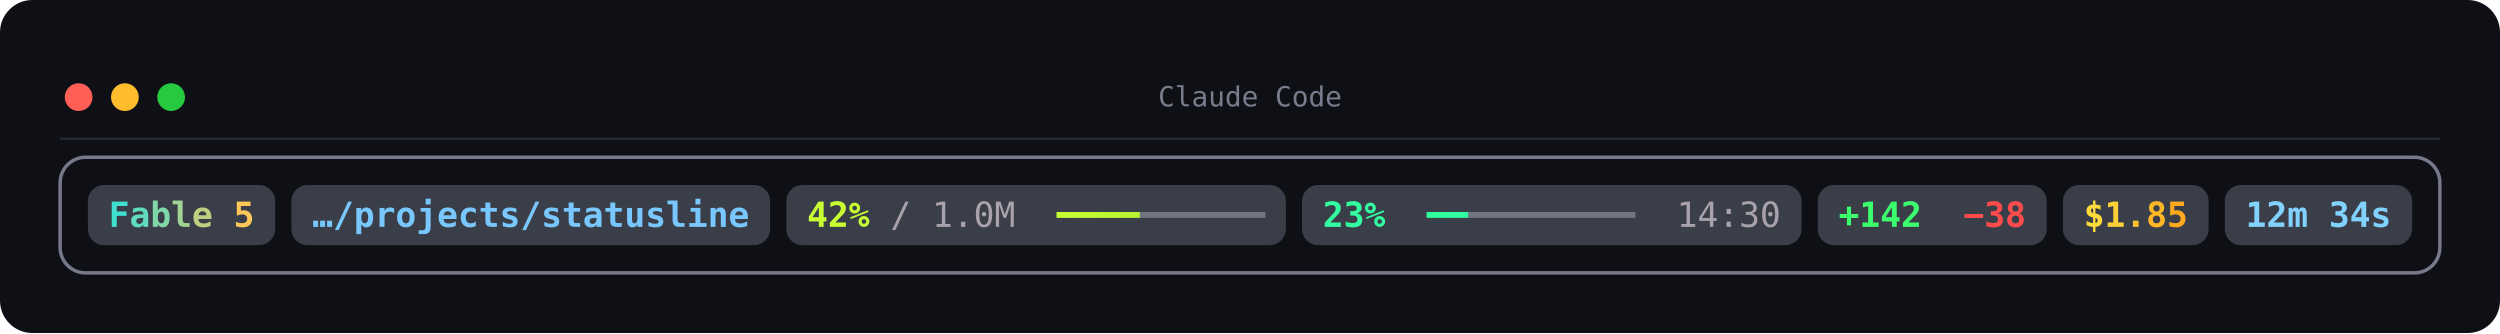
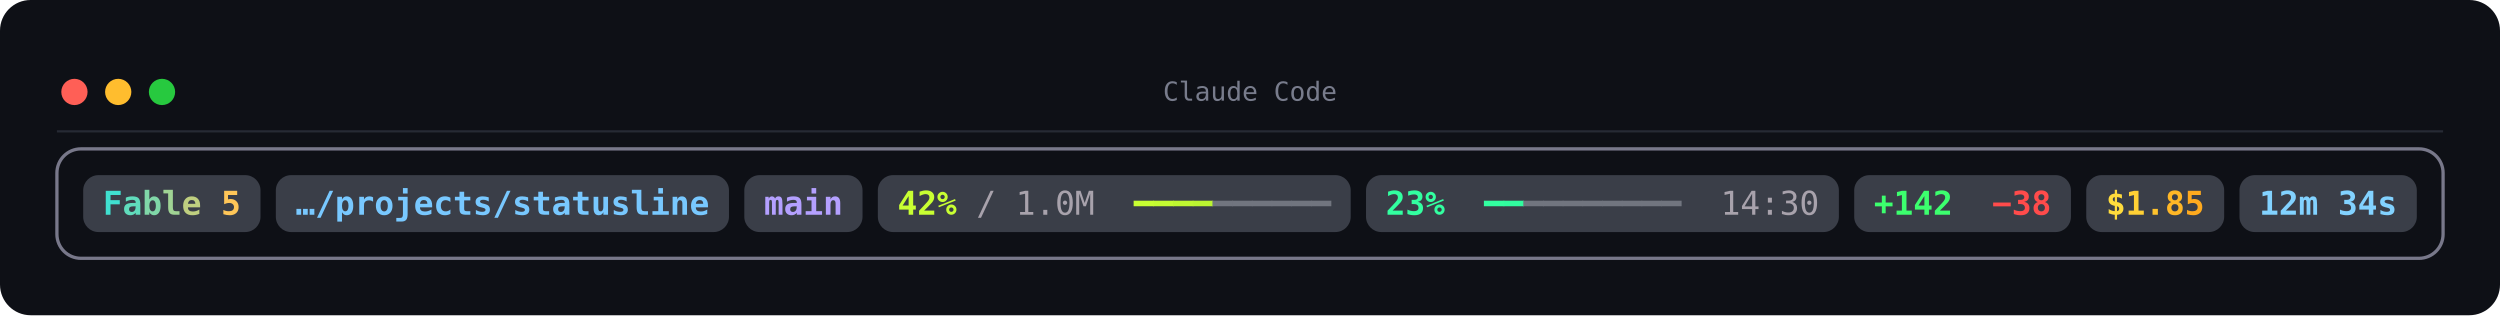
- <svg xmlns="http://www.w3.org/2000/svg" width="1081" height="144" viewBox="0 0 1081 144" font-family="ui-monospace, SFMono-Regular, 'Cascadia Code', Menlo, Consolas, monospace">
-   <rect x="0" y="0" width="1081" height="144" rx="14" fill="#0e1016" />
-   <style>.pill{transform-box:fill-box;transform-origin:center;animation-duration:5.2s;animation-iteration-count:infinite;animation-timing-function:cubic-bezier(.2,.75,.2,1)}@keyframes pop0{0%,4%{opacity:0;transform:translateY(7px) scale(.8)}7%{opacity:1;transform:translateY(0) scale(1.06)}11%,90%{opacity:1;transform:translateY(0) scale(1)}97%,100%{opacity:0;transform:translateY(7px) scale(.8)}}@keyframes pop1{0%,11%{opacity:0;transform:translateY(7px) scale(.8)}14%{opacity:1;transform:translateY(0) scale(1.06)}18%,90%{opacity:1;transform:translateY(0) scale(1)}97%,100%{opacity:0;transform:translateY(7px) scale(.8)}}@keyframes pop2{0%,18%{opacity:0;transform:translateY(7px) scale(.8)}21%{opacity:1;transform:translateY(0) scale(1.06)}25%,90%{opacity:1;transform:translateY(0) scale(1)}97%,100%{opacity:0;transform:translateY(7px) scale(.8)}}@keyframes pop3{0%,25%{opacity:0;transform:translateY(7px) scale(.8)}28%{opacity:1;transform:translateY(0) scale(1.06)}32%,90%{opacity:1;transform:translateY(0) scale(1)}97%,100%{opacity:0;transform:translateY(7px) scale(.8)}}@keyframes pop4{0%,32%{opacity:0;transform:translateY(7px) scale(.8)}35%{opacity:1;transform:translateY(0) scale(1.06)}39%,90%{opacity:1;transform:translateY(0) scale(1)}97%,100%{opacity:0;transform:translateY(7px) scale(.8)}}@keyframes pop5{0%,39%{opacity:0;transform:translateY(7px) scale(.8)}42%{opacity:1;transform:translateY(0) scale(1.06)}46%,90%{opacity:1;transform:translateY(0) scale(1)}97%,100%{opacity:0;transform:translateY(7px) scale(.8)}}@keyframes pop6{0%,46%{opacity:0;transform:translateY(7px) scale(.8)}49%{opacity:1;transform:translateY(0) scale(1.06)}53%,90%{opacity:1;transform:translateY(0) scale(1)}97%,100%{opacity:0;transform:translateY(7px) scale(.8)}}</style>
+ <svg xmlns="http://www.w3.org/2000/svg" width="1142" height="144" viewBox="0 0 1142 144" font-family="ui-monospace, SFMono-Regular, 'Cascadia Code', Menlo, Consolas, monospace">
+   <rect x="0" y="0" width="1142" height="144" rx="14" fill="#0e1016" />
+   <style>.pill{transform-box:fill-box;transform-origin:center;animation-duration:5.2s;animation-iteration-count:infinite;animation-timing-function:cubic-bezier(.2,.75,.2,1)}@keyframes pop0{0%,4%{opacity:0;transform:translateY(7px) scale(.8)}7%{opacity:1;transform:translateY(0) scale(1.06)}11%,90%{opacity:1;transform:translateY(0) scale(1)}97%,100%{opacity:0;transform:translateY(7px) scale(.8)}}@keyframes pop1{0%,11%{opacity:0;transform:translateY(7px) scale(.8)}14%{opacity:1;transform:translateY(0) scale(1.06)}18%,90%{opacity:1;transform:translateY(0) scale(1)}97%,100%{opacity:0;transform:translateY(7px) scale(.8)}}@keyframes pop2{0%,18%{opacity:0;transform:translateY(7px) scale(.8)}21%{opacity:1;transform:translateY(0) scale(1.06)}25%,90%{opacity:1;transform:translateY(0) scale(1)}97%,100%{opacity:0;transform:translateY(7px) scale(.8)}}@keyframes pop3{0%,25%{opacity:0;transform:translateY(7px) scale(.8)}28%{opacity:1;transform:translateY(0) scale(1.06)}32%,90%{opacity:1;transform:translateY(0) scale(1)}97%,100%{opacity:0;transform:translateY(7px) scale(.8)}}@keyframes pop4{0%,32%{opacity:0;transform:translateY(7px) scale(.8)}35%{opacity:1;transform:translateY(0) scale(1.06)}39%,90%{opacity:1;transform:translateY(0) scale(1)}97%,100%{opacity:0;transform:translateY(7px) scale(.8)}}@keyframes pop5{0%,39%{opacity:0;transform:translateY(7px) scale(.8)}42%{opacity:1;transform:translateY(0) scale(1.06)}46%,90%{opacity:1;transform:translateY(0) scale(1)}97%,100%{opacity:0;transform:translateY(7px) scale(.8)}}@keyframes pop6{0%,46%{opacity:0;transform:translateY(7px) scale(.8)}49%{opacity:1;transform:translateY(0) scale(1.06)}53%,90%{opacity:1;transform:translateY(0) scale(1)}97%,100%{opacity:0;transform:translateY(7px) scale(.8)}}@keyframes pop7{0%,53%{opacity:0;transform:translateY(7px) scale(.8)}56%{opacity:1;transform:translateY(0) scale(1.06)}60%,90%{opacity:1;transform:translateY(0) scale(1)}97%,100%{opacity:0;transform:translateY(7px) scale(.8)}}</style>
  <circle cx="34" cy="42" r="6" fill="#ff5f56" />
  <circle cx="54" cy="42" r="6" fill="#ffbd2e" />
  <circle cx="74" cy="42" r="6" fill="#27c93f" />
-   <text x="540.5" y="46" font-size="12" text-anchor="middle" fill="rgb(120,124,140)">Claude Code</text>
-   <line x1="26" y1="60" x2="1055" y2="60" stroke="rgb(38,42,52)" stroke-width="1" />
-   <rect x="26" y="68" width="1029.0" height="50" rx="11" fill="none" stroke="rgb(120,120,138)" stroke-width="1.5" />
+   <text x="571" y="46" font-size="12" text-anchor="middle" fill="rgb(120,124,140)">Claude Code</text>
+   <line x1="26" y1="60" x2="1116" y2="60" stroke="rgb(38,42,52)" stroke-width="1" />
+   <rect x="26" y="68" width="1090.0" height="50" rx="11" fill="none" stroke="rgb(120,120,138)" stroke-width="1.5" />
  <g class="pill" style="animation-name:pop0">
    <rect x="38.0" y="80" width="81.0" height="26" rx="7" fill="rgb(58,62,72)" />
    <text x="51.50" y="98.10" font-size="15" text-anchor="middle" fill="rgb(64,224,208)" font-weight="700">F</text>
    <text x="60.50" y="98.10" font-size="15" text-anchor="middle" fill="rgb(96,220,188)" font-weight="700">a</text>
    <text x="69.50" y="98.10" font-size="15" text-anchor="middle" fill="rgb(128,215,168)" font-weight="700">b</text>
    <text x="78.50" y="98.10" font-size="15" text-anchor="middle" fill="rgb(160,211,148)" font-weight="700">l</text>
    <text x="87.50" y="98.10" font-size="15" text-anchor="middle" fill="rgb(191,207,128)" font-weight="700">e</text>
    <text x="96.50" y="98.10" font-size="15" text-anchor="middle" fill="rgb(223,202,108)" font-weight="700"> </text>
    <text x="105.50" y="98.10" font-size="15" text-anchor="middle" fill="rgb(255,198,88)" font-weight="700">5</text>
  </g>
  <g class="pill" style="animation-name:pop1">
    <rect x="126.0" y="80" width="207.0" height="26" rx="7" fill="rgb(58,62,72)" />
    <text x="139.50" y="98.10" font-size="15" text-anchor="middle" fill="rgb(120,200,255)" font-weight="700">…</text>
    <text x="148.50" y="98.10" font-size="15" text-anchor="middle" fill="rgb(120,200,255)" font-weight="700">/</text>
    <text x="157.50" y="98.10" font-size="15" text-anchor="middle" fill="rgb(120,200,255)" font-weight="700">p</text>
    <text x="166.50" y="98.10" font-size="15" text-anchor="middle" fill="rgb(120,200,255)" font-weight="700">r</text>
    <text x="175.50" y="98.10" font-size="15" text-anchor="middle" fill="rgb(120,200,255)" font-weight="700">o</text>
    <text x="184.50" y="98.10" font-size="15" text-anchor="middle" fill="rgb(120,200,255)" font-weight="700">j</text>
    <text x="193.50" y="98.10" font-size="15" text-anchor="middle" fill="rgb(120,200,255)" font-weight="700">e</text>
    <text x="202.50" y="98.10" font-size="15" text-anchor="middle" fill="rgb(120,200,255)" font-weight="700">c</text>
    <text x="211.50" y="98.10" font-size="15" text-anchor="middle" fill="rgb(120,200,255)" font-weight="700">t</text>
    <text x="220.50" y="98.10" font-size="15" text-anchor="middle" fill="rgb(120,200,255)" font-weight="700">s</text>
    <text x="229.50" y="98.10" font-size="15" text-anchor="middle" fill="rgb(120,200,255)" font-weight="700">/</text>
    <text x="238.50" y="98.10" font-size="15" text-anchor="middle" fill="rgb(120,200,255)" font-weight="700">s</text>
    <text x="247.50" y="98.10" font-size="15" text-anchor="middle" fill="rgb(120,200,255)" font-weight="700">t</text>
    <text x="256.50" y="98.10" font-size="15" text-anchor="middle" fill="rgb(120,200,255)" font-weight="700">a</text>
    <text x="265.50" y="98.10" font-size="15" text-anchor="middle" fill="rgb(120,200,255)" font-weight="700">t</text>
    <text x="274.50" y="98.10" font-size="15" text-anchor="middle" fill="rgb(120,200,255)" font-weight="700">u</text>
    <text x="283.50" y="98.10" font-size="15" text-anchor="middle" fill="rgb(120,200,255)" font-weight="700">s</text>
    <text x="292.50" y="98.10" font-size="15" text-anchor="middle" fill="rgb(120,200,255)" font-weight="700">l</text>
    <text x="301.50" y="98.10" font-size="15" text-anchor="middle" fill="rgb(120,200,255)" font-weight="700">i</text>
    <text x="310.50" y="98.10" font-size="15" text-anchor="middle" fill="rgb(120,200,255)" font-weight="700">n</text>
    <text x="319.50" y="98.10" font-size="15" text-anchor="middle" fill="rgb(120,200,255)" font-weight="700">e</text>
  </g>
  <g class="pill" style="animation-name:pop2">
-     <rect x="340.0" y="80" width="216.0" height="26" rx="7" fill="rgb(58,62,72)" />
-     <text x="353.50" y="98.10" font-size="15" text-anchor="middle" fill="rgb(200,255,50)" font-weight="700">4</text>
-     <text x="362.50" y="98.10" font-size="15" text-anchor="middle" fill="rgb(200,255,50)" font-weight="700">2</text>
-     <text x="371.50" y="98.10" font-size="15" text-anchor="middle" fill="rgb(200,255,50)" font-weight="700">%</text>
-     <text x="380.50" y="98.10" font-size="15" text-anchor="middle" fill="rgb(168,162,172)"> </text>
-     <text x="389.50" y="98.10" font-size="15" text-anchor="middle" fill="rgb(168,162,172)">/</text>
-     <text x="398.50" y="98.10" font-size="15" text-anchor="middle" fill="rgb(168,162,172)"> </text>
-     <text x="407.50" y="98.10" font-size="15" text-anchor="middle" fill="rgb(168,162,172)">1</text>
-     <text x="416.50" y="98.10" font-size="15" text-anchor="middle" fill="rgb(168,162,172)">.</text>
-     <text x="425.50" y="98.10" font-size="15" text-anchor="middle" fill="rgb(168,162,172)">0</text>
-     <text x="434.50" y="98.10" font-size="15" text-anchor="middle" fill="rgb(168,162,172)">M</text>
-     <text x="443.50" y="98.10" font-size="15" text-anchor="middle" fill="rgb(168,162,172)"> </text>
-     <text x="452.50" y="98.10" font-size="15" text-anchor="middle" fill="rgb(168,162,172)"> </text>
-     <text x="461.50" y="98.10" font-size="15" text-anchor="middle" fill="rgb(200,255,50)">━</text>
-     <text x="470.50" y="98.10" font-size="15" text-anchor="middle" fill="rgb(196,252,50)">━</text>
-     <text x="479.50" y="98.10" font-size="15" text-anchor="middle" fill="rgb(191,248,49)">━</text>
-     <text x="488.50" y="98.10" font-size="15" text-anchor="middle" fill="rgb(187,245,49)">━</text>
-     <text x="497.50" y="98.10" font-size="15" text-anchor="middle" fill="rgb(113,117,127)">━</text>
-     <text x="506.50" y="98.10" font-size="15" text-anchor="middle" fill="rgb(113,117,127)">━</text>
-     <text x="515.50" y="98.10" font-size="15" text-anchor="middle" fill="rgb(113,117,127)">━</text>
-     <text x="524.50" y="98.10" font-size="15" text-anchor="middle" fill="rgb(113,117,127)">━</text>
-     <text x="533.50" y="98.10" font-size="15" text-anchor="middle" fill="rgb(113,117,127)">━</text>
-     <text x="542.50" y="98.10" font-size="15" text-anchor="middle" fill="rgb(113,117,127)">━</text>
+     <rect x="340.0" y="80" width="54.0" height="26" rx="7" fill="rgb(58,62,72)" />
+     <text x="353.50" y="98.10" font-size="15" text-anchor="middle" fill="rgb(180,160,255)" font-weight="700">m</text>
+     <text x="362.50" y="98.10" font-size="15" text-anchor="middle" fill="rgb(180,160,255)" font-weight="700">a</text>
+     <text x="371.50" y="98.10" font-size="15" text-anchor="middle" fill="rgb(180,160,255)" font-weight="700">i</text>
+     <text x="380.50" y="98.10" font-size="15" text-anchor="middle" fill="rgb(180,160,255)" font-weight="700">n</text>
  </g>
  <g class="pill" style="animation-name:pop3">
-     <rect x="563.0" y="80" width="216.0" height="26" rx="7" fill="rgb(58,62,72)" />
-     <text x="576.50" y="98.10" font-size="15" text-anchor="middle" fill="rgb(50,255,160)" font-weight="700">2</text>
-     <text x="585.50" y="98.10" font-size="15" text-anchor="middle" fill="rgb(50,255,160)" font-weight="700">3</text>
-     <text x="594.50" y="98.10" font-size="15" text-anchor="middle" fill="rgb(50,255,160)" font-weight="700">%</text>
-     <text x="603.50" y="98.10" font-size="15" text-anchor="middle" fill="rgb(168,162,172)"> </text>
-     <text x="612.50" y="98.10" font-size="15" text-anchor="middle" fill="rgb(168,162,172)"> </text>
-     <text x="621.50" y="98.10" font-size="15" text-anchor="middle" fill="rgb(50,255,160)">━</text>
-     <text x="630.50" y="98.10" font-size="15" text-anchor="middle" fill="rgb(49,252,159)">━</text>
-     <text x="639.50" y="98.10" font-size="15" text-anchor="middle" fill="rgb(113,117,127)">━</text>
-     <text x="648.50" y="98.10" font-size="15" text-anchor="middle" fill="rgb(113,117,127)">━</text>
-     <text x="657.50" y="98.10" font-size="15" text-anchor="middle" fill="rgb(113,117,127)">━</text>
-     <text x="666.50" y="98.10" font-size="15" text-anchor="middle" fill="rgb(113,117,127)">━</text>
-     <text x="675.50" y="98.10" font-size="15" text-anchor="middle" fill="rgb(113,117,127)">━</text>
-     <text x="684.50" y="98.10" font-size="15" text-anchor="middle" fill="rgb(113,117,127)">━</text>
-     <text x="693.50" y="98.10" font-size="15" text-anchor="middle" fill="rgb(113,117,127)">━</text>
-     <text x="702.50" y="98.10" font-size="15" text-anchor="middle" fill="rgb(113,117,127)">━</text>
-     <text x="711.50" y="98.10" font-size="15" text-anchor="middle" fill="rgb(168,162,172)"> </text>
-     <text x="720.50" y="98.10" font-size="15" text-anchor="middle" fill="rgb(168,162,172)"> </text>
-     <text x="729.50" y="98.10" font-size="15" text-anchor="middle" fill="rgb(168,162,172)">1</text>
-     <text x="738.50" y="98.10" font-size="15" text-anchor="middle" fill="rgb(168,162,172)">4</text>
-     <text x="747.50" y="98.10" font-size="15" text-anchor="middle" fill="rgb(168,162,172)">:</text>
-     <text x="756.50" y="98.10" font-size="15" text-anchor="middle" fill="rgb(168,162,172)">3</text>
-     <text x="765.50" y="98.10" font-size="15" text-anchor="middle" fill="rgb(168,162,172)">0</text>
+     <rect x="401.0" y="80" width="216.0" height="26" rx="7" fill="rgb(58,62,72)" />
+     <text x="414.50" y="98.10" font-size="15" text-anchor="middle" fill="rgb(200,255,50)" font-weight="700">4</text>
+     <text x="423.50" y="98.10" font-size="15" text-anchor="middle" fill="rgb(200,255,50)" font-weight="700">2</text>
+     <text x="432.50" y="98.10" font-size="15" text-anchor="middle" fill="rgb(200,255,50)" font-weight="700">%</text>
+     <text x="441.50" y="98.10" font-size="15" text-anchor="middle" fill="rgb(168,162,172)"> </text>
+     <text x="450.50" y="98.10" font-size="15" text-anchor="middle" fill="rgb(168,162,172)">/</text>
+     <text x="459.50" y="98.10" font-size="15" text-anchor="middle" fill="rgb(168,162,172)"> </text>
+     <text x="468.50" y="98.10" font-size="15" text-anchor="middle" fill="rgb(168,162,172)">1</text>
+     <text x="477.50" y="98.10" font-size="15" text-anchor="middle" fill="rgb(168,162,172)">.</text>
+     <text x="486.50" y="98.10" font-size="15" text-anchor="middle" fill="rgb(168,162,172)">0</text>
+     <text x="495.50" y="98.10" font-size="15" text-anchor="middle" fill="rgb(168,162,172)">M</text>
+     <text x="504.50" y="98.10" font-size="15" text-anchor="middle" fill="rgb(168,162,172)"> </text>
+     <text x="513.50" y="98.10" font-size="15" text-anchor="middle" fill="rgb(168,162,172)"> </text>
+     <text x="522.50" y="98.10" font-size="15" text-anchor="middle" fill="rgb(200,255,50)">━</text>
+     <text x="531.50" y="98.10" font-size="15" text-anchor="middle" fill="rgb(196,252,50)">━</text>
+     <text x="540.50" y="98.10" font-size="15" text-anchor="middle" fill="rgb(191,248,49)">━</text>
+     <text x="549.50" y="98.10" font-size="15" text-anchor="middle" fill="rgb(187,245,49)">━</text>
+     <text x="558.50" y="98.10" font-size="15" text-anchor="middle" fill="rgb(113,117,127)">━</text>
+     <text x="567.50" y="98.10" font-size="15" text-anchor="middle" fill="rgb(113,117,127)">━</text>
+     <text x="576.50" y="98.10" font-size="15" text-anchor="middle" fill="rgb(113,117,127)">━</text>
+     <text x="585.50" y="98.10" font-size="15" text-anchor="middle" fill="rgb(113,117,127)">━</text>
+     <text x="594.50" y="98.10" font-size="15" text-anchor="middle" fill="rgb(113,117,127)">━</text>
+     <text x="603.50" y="98.10" font-size="15" text-anchor="middle" fill="rgb(113,117,127)">━</text>
  </g>
  <g class="pill" style="animation-name:pop4">
-     <rect x="786.0" y="80" width="99.0" height="26" rx="7" fill="rgb(58,62,72)" />
-     <text x="799.50" y="98.10" font-size="15" text-anchor="middle" fill="rgb(60,255,110)" font-weight="700">+</text>
-     <text x="808.50" y="98.10" font-size="15" text-anchor="middle" fill="rgb(60,255,110)" font-weight="700">1</text>
-     <text x="817.50" y="98.10" font-size="15" text-anchor="middle" fill="rgb(60,255,110)" font-weight="700">4</text>
-     <text x="826.50" y="98.10" font-size="15" text-anchor="middle" fill="rgb(60,255,110)" font-weight="700">2</text>
-     <text x="835.50" y="98.10" font-size="15" text-anchor="middle" fill="rgb(120,140,135)"> </text>
-     <text x="844.50" y="98.10" font-size="15" text-anchor="middle" fill="rgb(120,140,135)"> </text>
-     <text x="853.50" y="98.10" font-size="15" text-anchor="middle" fill="rgb(255,75,75)" font-weight="700">−</text>
-     <text x="862.50" y="98.10" font-size="15" text-anchor="middle" fill="rgb(255,75,75)" font-weight="700">3</text>
-     <text x="871.50" y="98.10" font-size="15" text-anchor="middle" fill="rgb(255,75,75)" font-weight="700">8</text>
+     <rect x="624.0" y="80" width="216.0" height="26" rx="7" fill="rgb(58,62,72)" />
+     <text x="637.50" y="98.10" font-size="15" text-anchor="middle" fill="rgb(50,255,160)" font-weight="700">2</text>
+     <text x="646.50" y="98.10" font-size="15" text-anchor="middle" fill="rgb(50,255,160)" font-weight="700">3</text>
+     <text x="655.50" y="98.10" font-size="15" text-anchor="middle" fill="rgb(50,255,160)" font-weight="700">%</text>
+     <text x="664.50" y="98.10" font-size="15" text-anchor="middle" fill="rgb(168,162,172)"> </text>
+     <text x="673.50" y="98.10" font-size="15" text-anchor="middle" fill="rgb(168,162,172)"> </text>
+     <text x="682.50" y="98.10" font-size="15" text-anchor="middle" fill="rgb(50,255,160)">━</text>
+     <text x="691.50" y="98.10" font-size="15" text-anchor="middle" fill="rgb(49,252,159)">━</text>
+     <text x="700.50" y="98.10" font-size="15" text-anchor="middle" fill="rgb(113,117,127)">━</text>
+     <text x="709.50" y="98.10" font-size="15" text-anchor="middle" fill="rgb(113,117,127)">━</text>
+     <text x="718.50" y="98.10" font-size="15" text-anchor="middle" fill="rgb(113,117,127)">━</text>
+     <text x="727.50" y="98.10" font-size="15" text-anchor="middle" fill="rgb(113,117,127)">━</text>
+     <text x="736.50" y="98.10" font-size="15" text-anchor="middle" fill="rgb(113,117,127)">━</text>
+     <text x="745.50" y="98.10" font-size="15" text-anchor="middle" fill="rgb(113,117,127)">━</text>
+     <text x="754.50" y="98.10" font-size="15" text-anchor="middle" fill="rgb(113,117,127)">━</text>
+     <text x="763.50" y="98.10" font-size="15" text-anchor="middle" fill="rgb(113,117,127)">━</text>
+     <text x="772.50" y="98.10" font-size="15" text-anchor="middle" fill="rgb(168,162,172)"> </text>
+     <text x="781.50" y="98.10" font-size="15" text-anchor="middle" fill="rgb(168,162,172)"> </text>
+     <text x="790.50" y="98.10" font-size="15" text-anchor="middle" fill="rgb(168,162,172)">1</text>
+     <text x="799.50" y="98.10" font-size="15" text-anchor="middle" fill="rgb(168,162,172)">4</text>
+     <text x="808.50" y="98.10" font-size="15" text-anchor="middle" fill="rgb(168,162,172)">:</text>
+     <text x="817.50" y="98.10" font-size="15" text-anchor="middle" fill="rgb(168,162,172)">3</text>
+     <text x="826.50" y="98.10" font-size="15" text-anchor="middle" fill="rgb(168,162,172)">0</text>
  </g>
  <g class="pill" style="animation-name:pop5">
-     <rect x="892.0" y="80" width="63.0" height="26" rx="7" fill="rgb(58,62,72)" />
-     <text x="905.50" y="98.10" font-size="15" text-anchor="middle" fill="rgb(255,220,60)" font-weight="700">$</text>
-     <text x="914.50" y="98.10" font-size="15" text-anchor="middle" fill="rgb(255,208,53)" font-weight="700">1</text>
-     <text x="923.50" y="98.10" font-size="15" text-anchor="middle" fill="rgb(255,195,45)" font-weight="700">.</text>
-     <text x="932.50" y="98.10" font-size="15" text-anchor="middle" fill="rgb(255,183,38)" font-weight="700">8</text>
-     <text x="941.50" y="98.10" font-size="15" text-anchor="middle" fill="rgb(255,170,30)" font-weight="700">5</text>
+     <rect x="847.0" y="80" width="99.0" height="26" rx="7" fill="rgb(58,62,72)" />
+     <text x="860.50" y="98.10" font-size="15" text-anchor="middle" fill="rgb(60,255,110)" font-weight="700">+</text>
+     <text x="869.50" y="98.10" font-size="15" text-anchor="middle" fill="rgb(60,255,110)" font-weight="700">1</text>
+     <text x="878.50" y="98.10" font-size="15" text-anchor="middle" fill="rgb(60,255,110)" font-weight="700">4</text>
+     <text x="887.50" y="98.10" font-size="15" text-anchor="middle" fill="rgb(60,255,110)" font-weight="700">2</text>
+     <text x="896.50" y="98.10" font-size="15" text-anchor="middle" fill="rgb(120,140,135)"> </text>
+     <text x="905.50" y="98.10" font-size="15" text-anchor="middle" fill="rgb(120,140,135)"> </text>
+     <text x="914.50" y="98.10" font-size="15" text-anchor="middle" fill="rgb(255,75,75)" font-weight="700">−</text>
+     <text x="923.50" y="98.10" font-size="15" text-anchor="middle" fill="rgb(255,75,75)" font-weight="700">3</text>
+     <text x="932.50" y="98.10" font-size="15" text-anchor="middle" fill="rgb(255,75,75)" font-weight="700">8</text>
  </g>
  <g class="pill" style="animation-name:pop6">
-     <rect x="962.0" y="80" width="81.0" height="26" rx="7" fill="rgb(58,62,72)" />
-     <text x="975.50" y="98.10" font-size="15" text-anchor="middle" fill="rgb(130,210,255)" font-weight="700">1</text>
-     <text x="984.50" y="98.10" font-size="15" text-anchor="middle" fill="rgb(130,210,255)" font-weight="700">2</text>
-     <text x="993.50" y="98.10" font-size="15" text-anchor="middle" fill="rgb(130,210,255)" font-weight="700">m</text>
-     <text x="1002.50" y="98.10" font-size="15" text-anchor="middle" fill="rgb(130,210,255)" font-weight="700"> </text>
-     <text x="1011.50" y="98.10" font-size="15" text-anchor="middle" fill="rgb(130,210,255)" font-weight="700">3</text>
-     <text x="1020.50" y="98.10" font-size="15" text-anchor="middle" fill="rgb(130,210,255)" font-weight="700">4</text>
-     <text x="1029.50" y="98.10" font-size="15" text-anchor="middle" fill="rgb(130,210,255)" font-weight="700">s</text>
+     <rect x="953.0" y="80" width="63.0" height="26" rx="7" fill="rgb(58,62,72)" />
+     <text x="966.50" y="98.10" font-size="15" text-anchor="middle" fill="rgb(255,220,60)" font-weight="700">$</text>
+     <text x="975.50" y="98.10" font-size="15" text-anchor="middle" fill="rgb(255,208,53)" font-weight="700">1</text>
+     <text x="984.50" y="98.10" font-size="15" text-anchor="middle" fill="rgb(255,195,45)" font-weight="700">.</text>
+     <text x="993.50" y="98.10" font-size="15" text-anchor="middle" fill="rgb(255,183,38)" font-weight="700">8</text>
+     <text x="1002.50" y="98.10" font-size="15" text-anchor="middle" fill="rgb(255,170,30)" font-weight="700">5</text>
+   </g>
+   <g class="pill" style="animation-name:pop7">
+     <rect x="1023.0" y="80" width="81.0" height="26" rx="7" fill="rgb(58,62,72)" />
+     <text x="1036.50" y="98.10" font-size="15" text-anchor="middle" fill="rgb(130,210,255)" font-weight="700">1</text>
+     <text x="1045.50" y="98.10" font-size="15" text-anchor="middle" fill="rgb(130,210,255)" font-weight="700">2</text>
+     <text x="1054.50" y="98.10" font-size="15" text-anchor="middle" fill="rgb(130,210,255)" font-weight="700">m</text>
+     <text x="1063.50" y="98.10" font-size="15" text-anchor="middle" fill="rgb(130,210,255)" font-weight="700"> </text>
+     <text x="1072.50" y="98.10" font-size="15" text-anchor="middle" fill="rgb(130,210,255)" font-weight="700">3</text>
+     <text x="1081.50" y="98.10" font-size="15" text-anchor="middle" fill="rgb(130,210,255)" font-weight="700">4</text>
+     <text x="1090.50" y="98.10" font-size="15" text-anchor="middle" fill="rgb(130,210,255)" font-weight="700">s</text>
  </g>
</svg>
